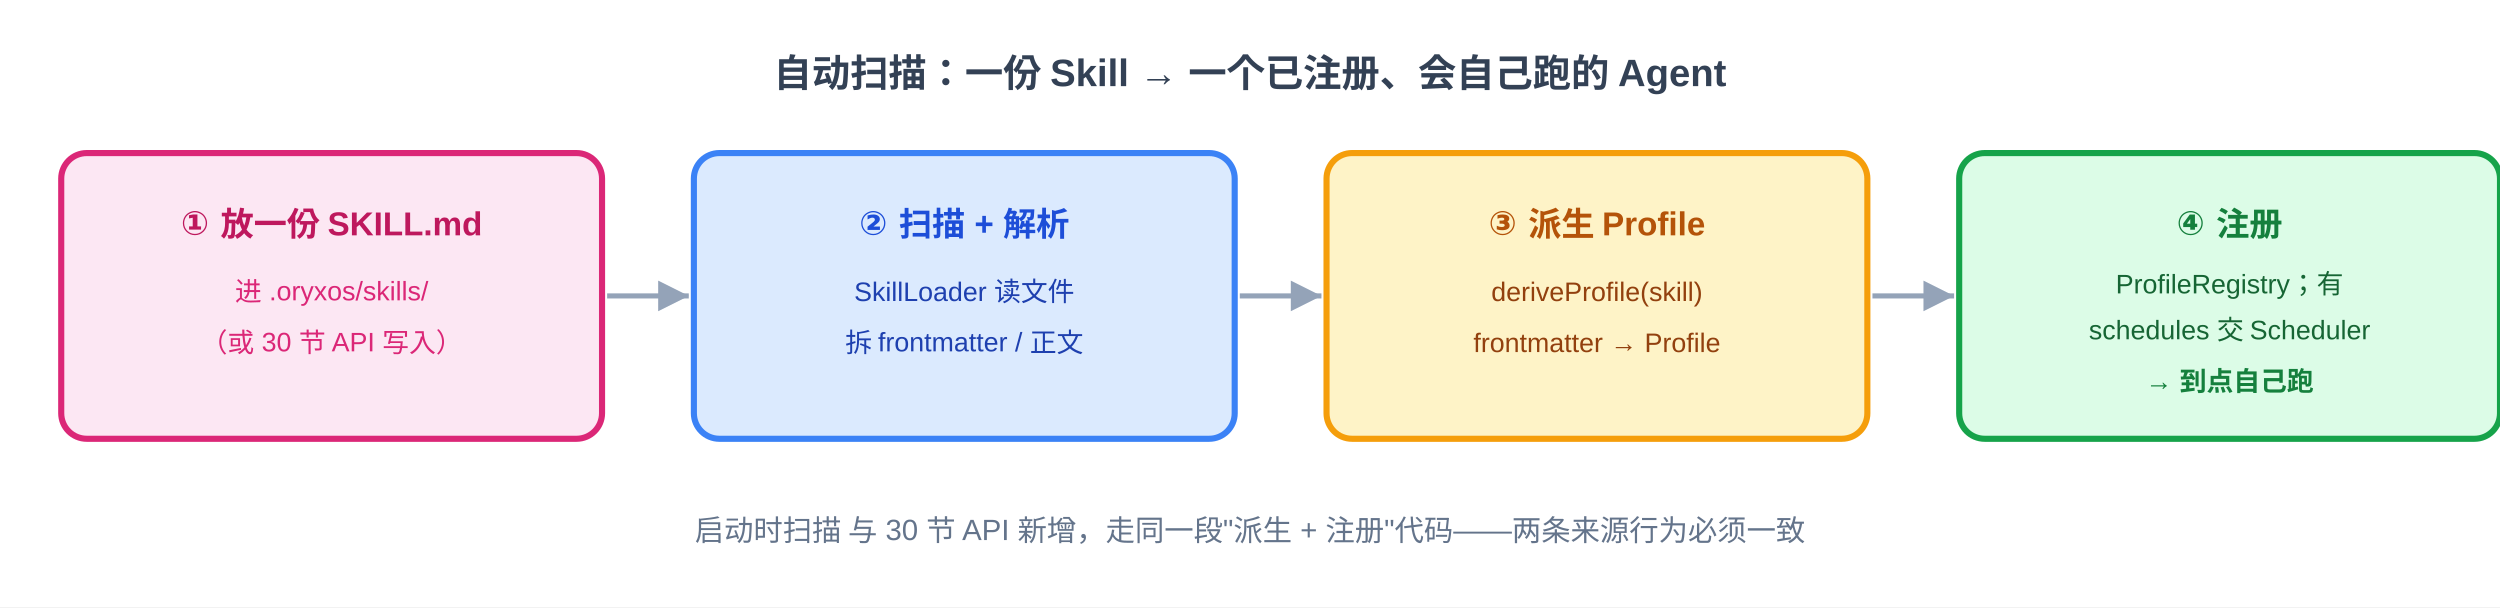
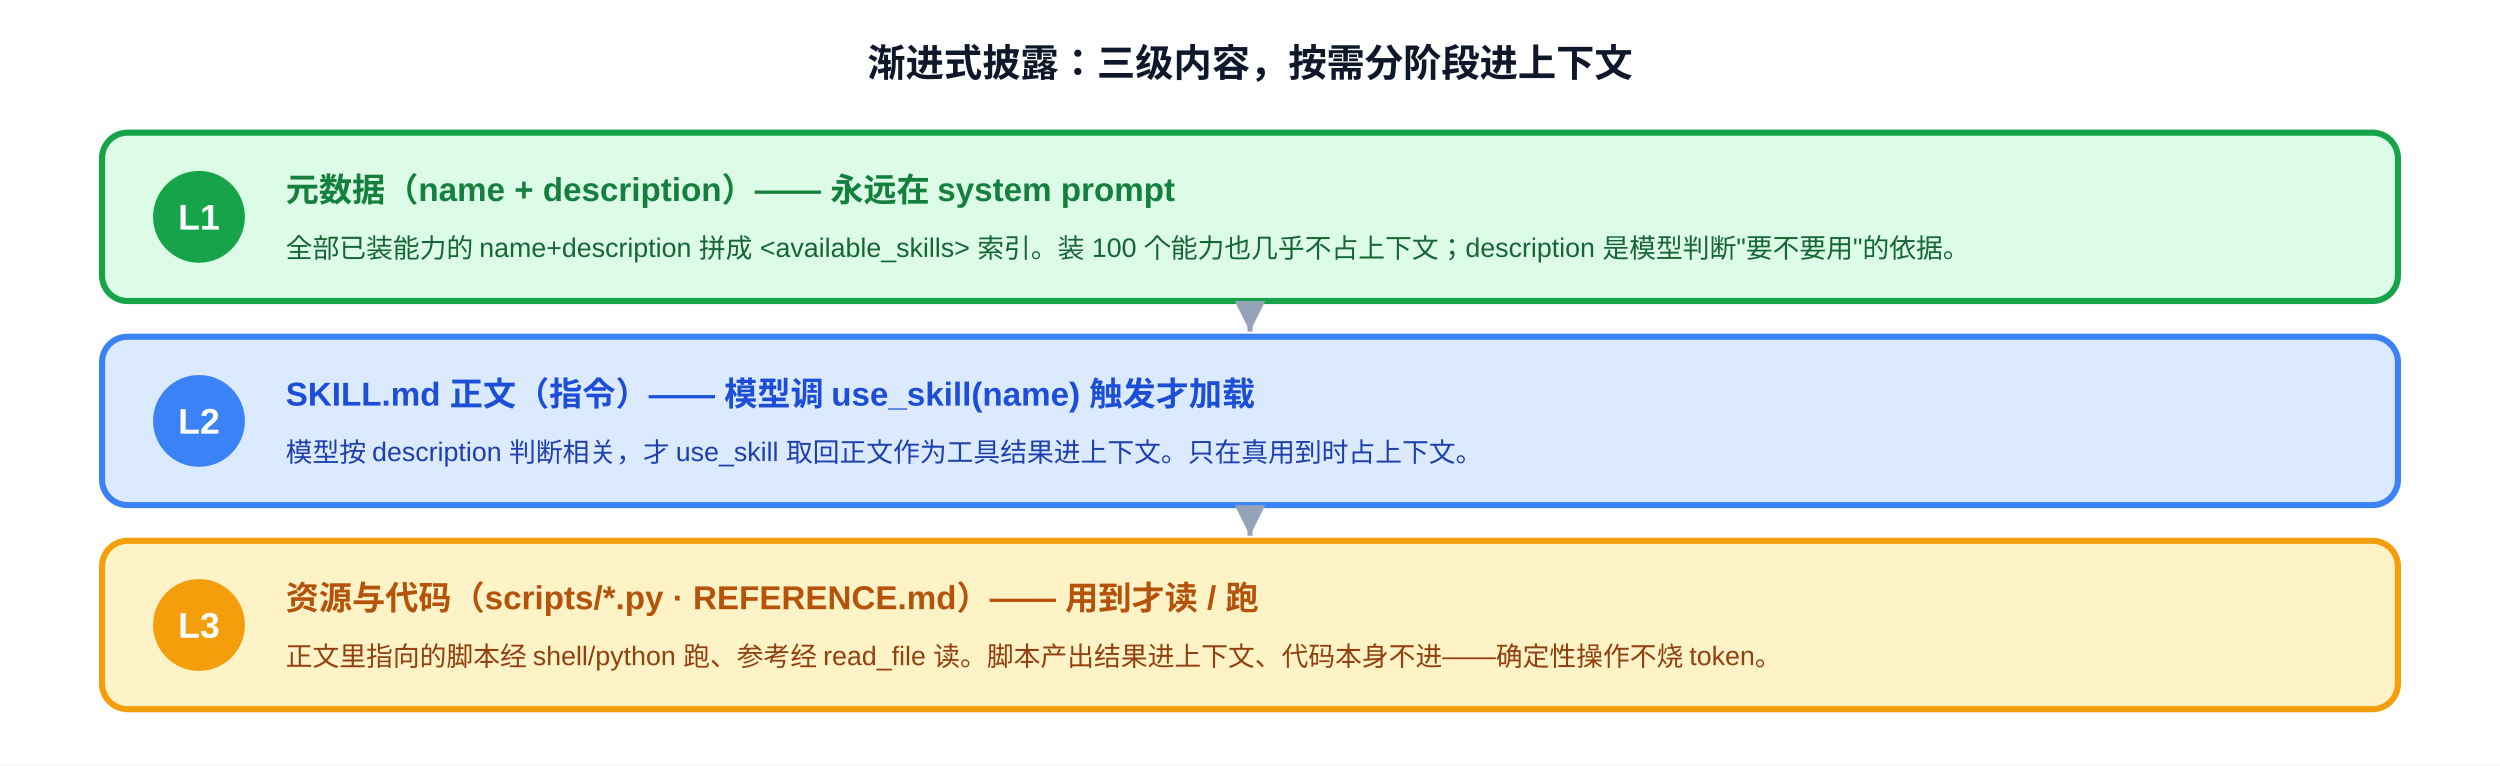
- <svg xmlns="http://www.w3.org/2000/svg" viewBox="0 0 980 238" font-family="Arial, sans-serif">
-   <rect width="980" height="238" fill="#ffffff" />
+ <svg xmlns="http://www.w3.org/2000/svg" viewBox="0 0 980 300" font-family="Arial, sans-serif">
+   <rect width="980" height="300" fill="#ffffff" />
  <defs>
    <marker id="c292" markerWidth="10" markerHeight="10" refX="6" refY="3" orient="auto">
      <path d="M0,0 L6,3 L0,6 Z" fill="#94a3b8" />
    </marker>
  </defs>
-   <text x="490" y="34" fill="#334155" font-size="15" font-weight="bold" text-anchor="middle">自动扫描：一份 Skill → 一个已注册、会自己跑的 Agent</text>
-   <rect x="24" y="60" width="212" height="112" rx="10" fill="#fce7f3" stroke="#db2777" stroke-width="2.4" />
-   <text x="130" y="92" fill="#be185d" font-size="13" font-weight="bold" text-anchor="middle">① 放一份 SKILL.md</text>
-   <text x="130" y="118" fill="#db2777" font-size="10.5" text-anchor="middle">进 .oryxos/skills/</text>
-   <text x="130" y="138" fill="#db2777" font-size="10.5" text-anchor="middle">（或 30 节 API 写入）</text>
-   <rect x="272" y="60" width="212" height="112" rx="10" fill="#dbeafe" stroke="#3b82f6" stroke-width="2.4" />
-   <text x="378" y="92" fill="#1d4ed8" font-size="13" font-weight="bold" text-anchor="middle">② 扫描 + 解析</text>
-   <text x="378" y="118" fill="#1e40af" font-size="10.5" text-anchor="middle">SkillLoader 读文件</text>
-   <text x="378" y="138" fill="#1e40af" font-size="10.5" text-anchor="middle">拆 frontmatter / 正文</text>
-   <rect x="520" y="60" width="212" height="112" rx="10" fill="#fef3c7" stroke="#f59e0b" stroke-width="2.4" />
-   <text x="626" y="92" fill="#b45309" font-size="13" font-weight="bold" text-anchor="middle">③ 派生 Profile</text>
-   <text x="626" y="118" fill="#92400e" font-size="10.5" text-anchor="middle">deriveProfile(skill)</text>
-   <text x="626" y="138" fill="#92400e" font-size="10.5" text-anchor="middle">frontmatter → Profile</text>
-   <rect x="768" y="60" width="212" height="112" rx="10" fill="#dcfce7" stroke="#16a34a" stroke-width="2.4" />
-   <text x="874" y="92" fill="#15803d" font-size="13" font-weight="bold" text-anchor="middle">④ 注册</text>
-   <text x="874" y="115" fill="#166534" font-size="10.5" text-anchor="middle">ProfileRegistry；有</text>
-   <text x="874" y="133" fill="#166534" font-size="10.5" text-anchor="middle">schedules 交 Scheduler</text>
-   <text x="874" y="153" fill="#15803d" font-size="10.5" font-weight="bold" text-anchor="middle">→ 到点自己跑</text>
-   <line x1="238" y1="116" x2="270" y2="116" stroke="#94a3b8" stroke-width="2" marker-end="url(#c292)" />
-   <line x1="486" y1="116" x2="518" y2="116" stroke="#94a3b8" stroke-width="2" marker-end="url(#c292)" />
-   <line x1="734" y1="116" x2="766" y2="116" stroke="#94a3b8" stroke-width="2" marker-end="url(#c292)" />
-   <text x="490" y="212" fill="#64748b" font-size="11.5" text-anchor="middle">启动时扫描 与 30 节 API 新增，走同一段"派生 + 注册"代码——两条来源行为必须一致</text>
+   <text x="490" y="30" fill="#0f172a" font-size="15" font-weight="bold" text-anchor="middle">渐进式披露：三级内容，按需分阶段进上下文</text>
+   <rect x="40" y="52" width="900" height="66" rx="10" fill="#dcfce7" stroke="#16a34a" stroke-width="2.4" />
+   <circle cx="78" cy="85" r="18" fill="#16a34a" />
+   <text x="78" y="90" fill="#ffffff" font-size="14" font-weight="bold" text-anchor="middle">L1</text>
+   <text x="112" y="79" fill="#15803d" font-size="13" font-weight="bold" text-anchor="start">元数据（name + description）—— 永远在 system prompt</text>
+   <text x="112" y="101" fill="#166534" font-size="10.5" text-anchor="start">全部已装能力的 name+description 拼成 &lt;available_skills&gt; 索引。装 100 个能力也几乎不占上下文；description 是模型判断"要不要用"的依据。</text>
+   <rect x="40" y="132" width="900" height="66" rx="10" fill="#dbeafe" stroke="#3b82f6" stroke-width="2.4" />
+   <circle cx="78" cy="165" r="18" fill="#3b82f6" />
+   <text x="78" y="170" fill="#ffffff" font-size="14" font-weight="bold" text-anchor="middle">L2</text>
+   <text x="112" y="159" fill="#1d4ed8" font-size="13" font-weight="bold" text-anchor="start">SKILL.md 正文（指令）—— 模型调 use_skill(name) 触发才加载</text>
+   <text x="112" y="181" fill="#1e40af" font-size="10.5" text-anchor="start">模型按 description 判断相关，才 use_skill 取回正文作为工具结果进上下文。只在真用到时占上下文。</text>
+   <rect x="40" y="212" width="900" height="66" rx="10" fill="#fef3c7" stroke="#f59e0b" stroke-width="2.4" />
+   <circle cx="78" cy="245" r="18" fill="#f59e0b" />
+   <text x="78" y="250" fill="#ffffff" font-size="14" font-weight="bold" text-anchor="middle">L3</text>
+   <text x="112" y="239" fill="#b45309" font-size="13" font-weight="bold" text-anchor="start">资源与代码（scripts/*.py · REFERENCE.md）—— 用到才读 / 跑</text>
+   <text x="112" y="261" fill="#92400e" font-size="10.5" text-anchor="start">正文里指向的脚本经 shell/python 跑、参考经 read_file 读。脚本产出结果进上下文、代码本身不进——确定性操作不烧 token。</text>
+   <line x1="490" y1="118" x2="490" y2="130" stroke="#94a3b8" stroke-width="2" marker-end="url(#c292)" />
+   <line x1="490" y1="198" x2="490" y2="210" stroke="#94a3b8" stroke-width="2" marker-end="url(#c292)" />
</svg>
